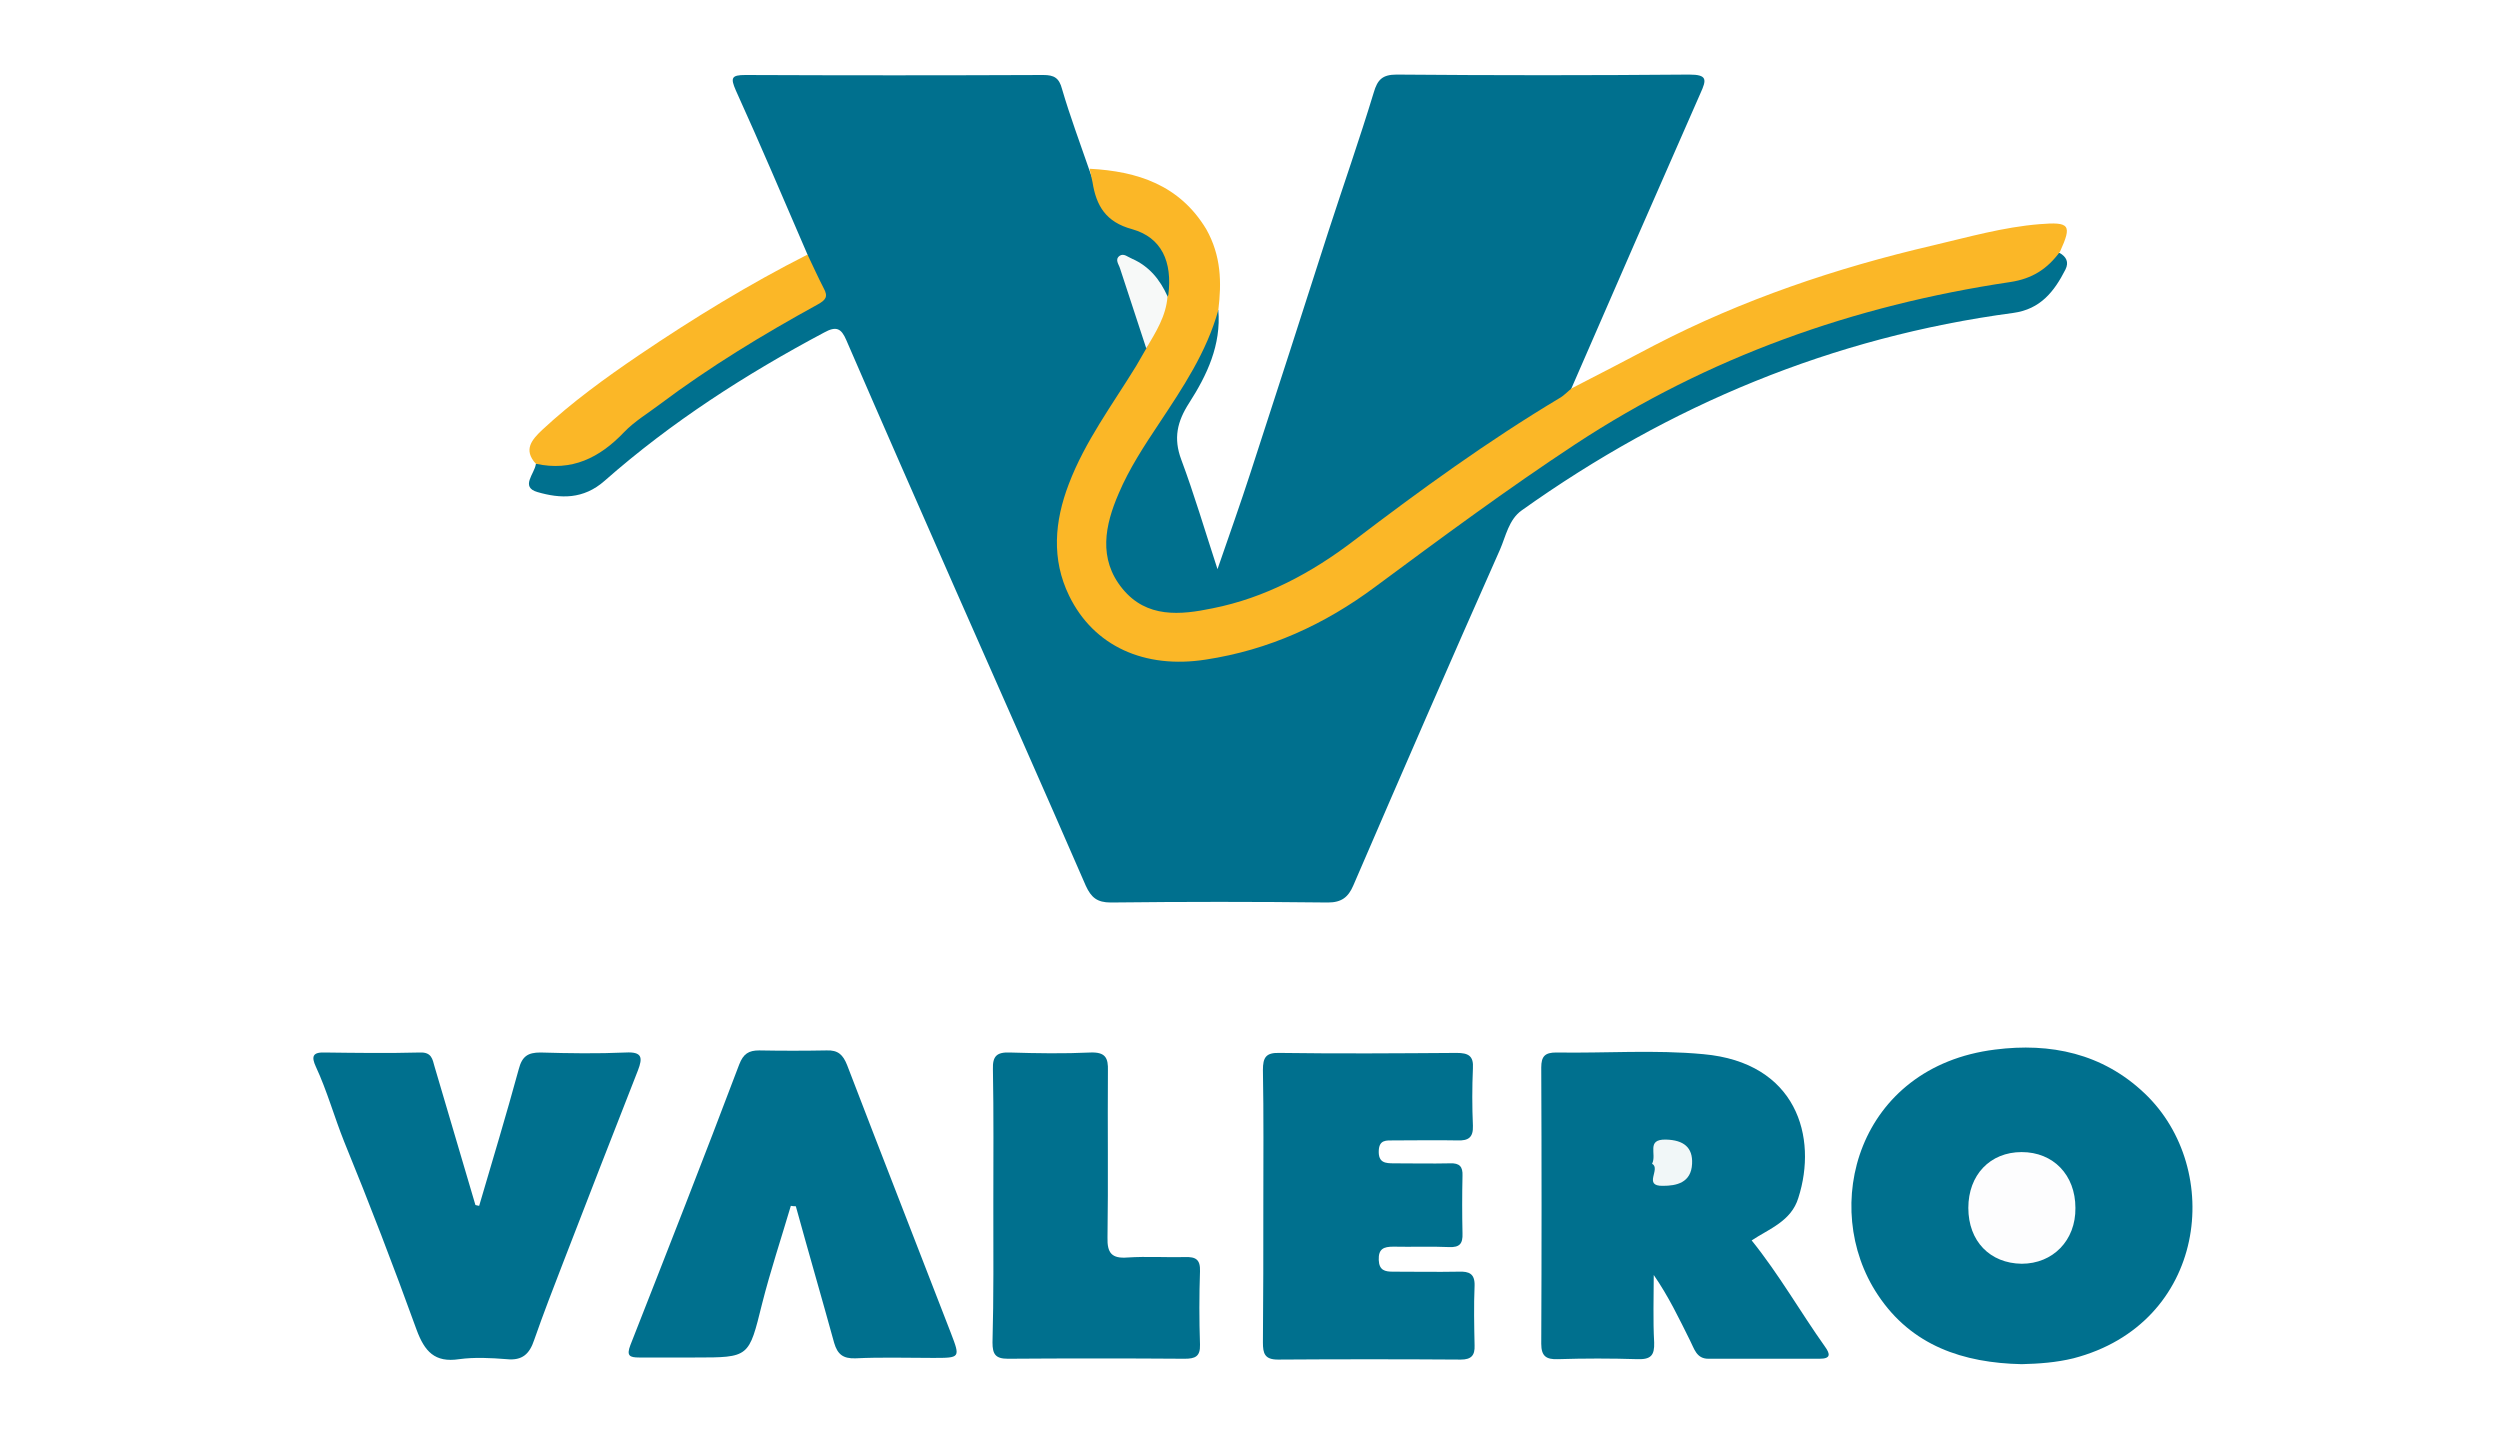
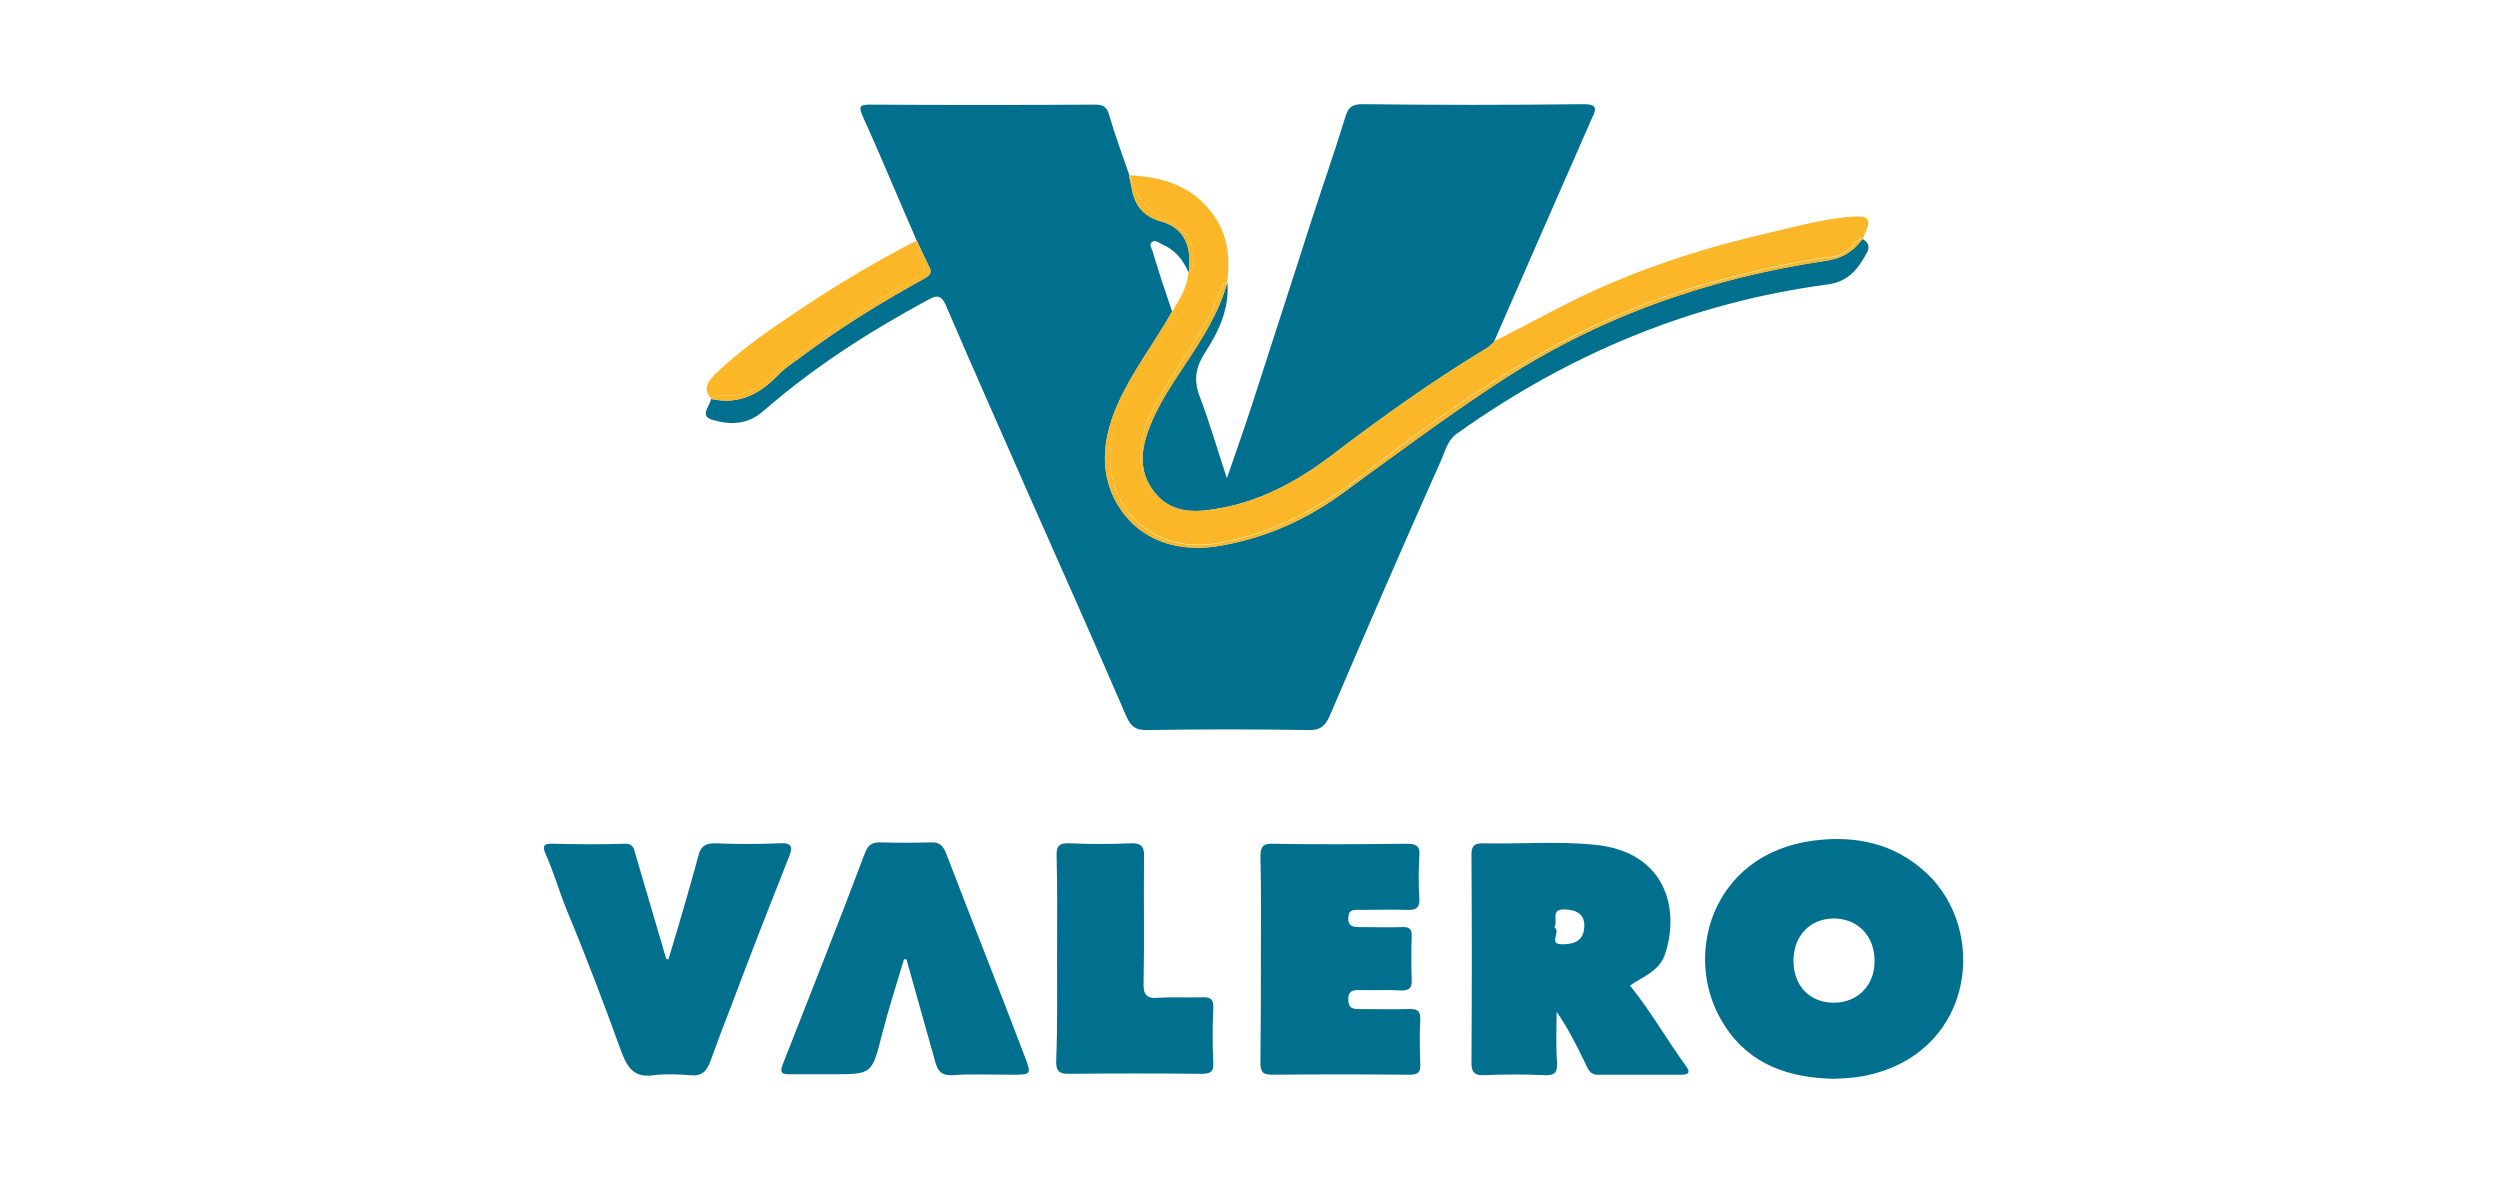
- <svg xmlns="http://www.w3.org/2000/svg" version="1.1" id="Layer_1" x="0px" y="0px" viewBox="0 0 600 346" style="enable-background:new 0 0 600 346;" xml:space="preserve">
+ <svg xmlns="http://www.w3.org/2000/svg" version="1.1" id="Layer_1" x="0px" y="0px" viewBox="0 0 552 262" style="enable-background:new 0 0 552 262;" xml:space="preserve">
  <style type="text/css">
	.st0{fill:#00708E;}
	.st1{fill:#FBB727;}
- 	.st2{fill:#F7F9F8;}
- 	.st3{fill:#FDFDFE;}
- 	.st4{fill:#F1F7F8;}
</style>
  <g>
-     <path class="st0" d="M494.3,60.7c1.6,0.9,2.3,2.2,1.4,4c-2.7,5.3-6,9.5-12.5,10.4c-43.4,5.8-82.5,22.1-118,47.4   c-3.1,2.2-3.8,6.2-5.2,9.4c-11.9,26.8-23.6,53.7-35.2,80.6c-1.2,2.8-2.8,4.1-6.1,4.1c-17.4-0.2-34.7-0.2-52.1,0c-3.3,0-4.7-1.2-6-4   c-10.3-23.7-20.8-47.3-31.2-70.9c-8.8-20-17.6-40-26.3-60.1c-1.2-2.8-2.4-3.4-5.3-1.8c-18.8,10-36.7,21.5-52.7,35.6   c-5.1,4.5-10.6,4.3-16.1,2.7c-4.2-1.2-0.7-4.4-0.4-6.7c1-1,2.3-1.1,3.6-1c5.9,0.8,10.2-1.8,14.6-5.5c14.3-12.2,30-22.5,46.6-31.5   c3.1-1.7,3.8-3.3,2-6.4c-1-1.8-1.7-3.8-1.6-5.9c-5.7-13.2-11.3-26.4-17.2-39.4c-1.3-3-1.1-3.7,2.3-3.7c23.8,0.1,47.6,0.1,71.5,0   c2.6,0,3.8,0.7,4.5,3.4c1.9,6.5,4.3,12.9,6.5,19.3c2.4,7.1,6.3,12.1,13.8,15.3c5.6,2.4,7.8,8.5,5.7,15.1c-2.2,1.3-2.4-0.9-2.9-1.8   c-1.7-3.1-4.2-5-7.8-6.2c1,7.4,5.1,13.7,5.6,21c-1,4.3-3.9,7.6-6.2,11.2c-5.8,9.1-11.9,18.1-14,29c-3.9,20.4,12.1,36.6,32.7,33.4   c17.6-2.8,32.7-10.9,46.7-21.6c17.8-13.6,35.8-27,55.4-38.1c18.2-10.3,37.2-18.7,57.6-23.9c12.3-3.2,24.7-6.1,37.3-7.8   c2-0.3,3.5-1.4,5-2.6C491.5,62.6,492.3,60.8,494.3,60.7z" />
-     <path class="st0" d="M292.4,74.4c0.7,8.4-2.7,15.6-7,22.3c-2.9,4.5-3.8,8.5-1.9,13.6c3.1,8.3,5.6,16.8,8.7,26.3   c2.9-8.4,5.5-15.7,7.9-23.1c6.3-19.3,12.5-38.6,18.7-57.9c3.6-11.1,7.5-22.2,10.9-33.4c0.9-3.1,2.1-4.3,5.5-4.3   c23.4,0.2,46.8,0.2,70.2,0c4.4,0,4.2,1.2,2.7,4.5c-10.4,23.6-20.7,47.2-31,70.9c0.1,1.7-1.1,2.6-2.3,3.3   c-19.2,11.4-36.6,25.2-54.7,38.1c-8.4,6-17.8,9.8-27.7,12.5c-4.8,1.3-9.8,1.2-14.7,0.5c-6.3-0.9-11.5-6.4-12.6-12.7   c-1.1-6.4,0-12.6,2.9-18.5c4.8-9.5,11.1-18.2,16.5-27.3c2.2-3.7,3.9-7.6,5.6-11.6C290.7,76.5,290.5,74.7,292.4,74.4z" />
-     <path class="st1" d="M292.4,74.4c-2.8,10.1-8.5,18.6-14.2,27.2c-3.6,5.4-7.2,10.9-9.7,16.8c-3.3,7.6-5,15.7,0.9,22.9   c5.8,7.1,13.9,6.3,21.6,4.7c12.6-2.5,23.8-8.5,34-16.3c15.9-12.1,32-23.8,49.2-34.1c1.1-0.6,2-1.6,3-2.4   c6.6-3.4,13.2-6.8,19.8-10.3c21.2-11,43.7-18.6,66.9-24c8.5-2,16.9-4.4,25.6-5.1c7.3-0.6,7.8,0.2,4.9,6.6c-3,4.1-6.6,6.5-12,7.3   c-37.5,5.6-72.5,18-104.3,38.9c-16.4,10.8-32.2,22.5-48,34.2c-12.2,9.1-25.6,15.2-40.7,17.5c-14.7,2.3-26.9-3.2-32.8-15.3   c-4.3-8.8-3.5-17.9-0.1-26.8c3.9-10.3,10.5-19.1,16.2-28.4c0.9-1.5,1.7-3,2.6-4.5c0.8-4.5,2.9-8.5,5.1-12.5c1-8-1.6-13.8-8.7-15.8   c-6.3-1.7-8.6-5.6-9.5-11.3c-0.2-1.1-0.5-2.1-0.7-3.2c11.5,0.6,21.6,3.9,28,14.5C293.1,61.4,293.2,67.8,292.4,74.4z" />
-     <path class="st0" d="M485.2,327.4c-14-0.3-26.4-4.4-34.5-16.6c-14.1-21.1-4.8-54.8,28.1-58.9c13.3-1.7,25.8,0.9,35.9,10.5   c19.2,18.2,14.9,55.3-17.1,63.6C493.5,327,489.4,327.3,485.2,327.4z" />
-     <path class="st0" d="M420.4,297.7c6.6,8.2,11.7,17.2,17.6,25.5c1.3,1.8,1.4,2.9-1.3,2.9c-8.9,0-17.8,0-26.7,0   c-2.9,0-3.4-2.5-4.4-4.4c-2.6-5.2-5.1-10.5-8.7-15.7c0,5.4-0.2,10.8,0.1,16.2c0.1,3.1-0.8,4.1-4,4c-6.4-0.2-12.7-0.2-19.1,0   c-2.8,0.1-4-0.7-4-3.7c0.1-22.1,0.1-44.2,0-66.3c0-2.7,0.9-3.6,3.6-3.6c11.8,0.2,23.6-0.7,35.3,0.4c22.4,2,27.5,19.9,22.8,34.5   C429.9,293.1,424.6,294.9,420.4,297.7z" />
-     <path class="st0" d="M189.8,289.4c-2.3,7.8-4.9,15.6-6.9,23.5c-3.2,12.9-3,12.9-16.1,12.9c-4.5,0-8.9,0-13.4,0   c-2.3,0-3.1-0.4-2.1-3c8.8-22.4,17.6-44.8,26.1-67.3c1-2.6,2.3-3.4,4.8-3.4c5.4,0.1,10.8,0.1,16.2,0c2.7-0.1,3.9,1,4.9,3.5   c8.2,21.4,16.6,42.8,24.9,64.3c2.3,6,2.3,6-4.3,6c-6.2,0-12.4-0.2-18.6,0.1c-3,0.1-4.3-1-5.1-3.7c-3-10.9-6.2-21.9-9.2-32.8   C190.7,289.5,190.2,289.5,189.8,289.4z" />
-     <path class="st0" d="M303.2,289.2c0-10.8,0.1-21.6-0.1-32.4c0-3,0.7-4.2,4-4.1c14.2,0.2,28.3,0.1,42.5,0c2.8,0,4.1,0.7,3.9,3.7   c-0.2,4.6-0.2,9.2,0,13.8c0.1,2.8-1.1,3.6-3.7,3.5c-5.1-0.1-10.2,0-15.3,0c-1.8,0-3.5-0.2-3.6,2.5c-0.1,2.9,1.6,3,3.7,3   c4.5,0,8.9,0.1,13.4,0c2.3-0.1,3.1,0.8,3,3c-0.1,4.6-0.1,9.2,0,13.8c0.1,2.5-0.7,3.4-3.2,3.3c-4.5-0.2-8.9,0-13.4-0.1   c-2.3,0-3.6,0.5-3.5,3.2c0.1,2.5,1.5,2.8,3.4,2.8c5.3,0,10.5,0.1,15.8,0c2.5-0.1,3.9,0.5,3.8,3.4c-0.2,4.8-0.1,9.5,0,14.3   c0.1,2.4-0.8,3.4-3.3,3.4c-14.6-0.1-29.3-0.1-43.9,0c-3.2,0-3.6-1.5-3.6-4.1C303.2,311.1,303.2,300.1,303.2,289.2z" />
-     <path class="st0" d="M115,289.4c3.2-10.9,6.5-21.8,9.5-32.8c0.8-3.1,2.2-4,5.2-4c6.8,0.2,13.7,0.3,20.5,0c3.9-0.2,4.1,1.2,2.9,4.3   c-6,15.3-12,30.7-17.9,46c-2.4,6.2-4.8,12.4-7,18.7c-1.1,3.3-2.8,5-6.6,4.6c-3.8-0.3-7.7-0.5-11.4,0c-5.9,0.9-8.3-1.9-10.2-7   c-5.5-15.2-11.3-30.3-17.4-45.2c-2.4-6-4.1-12.2-6.8-18c-1.1-2.4-0.8-3.5,2.1-3.4c7.6,0.1,15.3,0.2,22.9,0c2.8-0.1,3,1.6,3.5,3.4   c3.3,11.1,6.5,22.1,9.8,33.2C114.3,289.3,114.6,289.3,115,289.4z" />
-     <path class="st0" d="M238.4,289c0-10.8,0.1-21.6-0.1-32.4c-0.1-3.1,0.9-4.1,4-4c6.5,0.2,13,0.3,19.5,0c3.5-0.1,4.2,1.3,4.1,4.4   c-0.1,13.3,0.1,26.7-0.1,40c-0.1,3.7,1,5.1,4.8,4.8c4.6-0.3,9.2,0,13.8-0.1c2.6-0.1,3.7,0.6,3.6,3.4c-0.2,5.9-0.2,11.7,0,17.6   c0.1,2.9-1.2,3.4-3.7,3.4c-14.1-0.1-28.3-0.1-42.4,0c-3,0-3.7-1.1-3.7-3.9C238.5,311.2,238.4,300.1,238.4,289z" />
-     <path class="st1" d="M193.8,61.1c1.3,2.7,2.5,5.4,3.9,8.1c1.1,2,0.5,2.8-1.5,3.9c-13.1,7.2-25.8,14.9-37.8,23.9   c-2.9,2.2-6.1,4.1-8.6,6.7c-5.9,6.2-12.6,9.5-21.2,7.6c-3.1-3.4-0.9-5.8,1.5-8.1c7.2-6.7,15.2-12.5,23.3-18   C166.4,76.4,179.8,68.2,193.8,61.1z" />
-     <path class="st2" d="M280.2,71.1c-0.3,4.7-2.8,8.6-5.1,12.5c-2.1-6.4-4.2-12.8-6.3-19.2c-0.3-1-1.3-2.1-0.1-3c1-0.7,2,0.3,3,0.7   C275.8,63.9,278.4,67.1,280.2,71.1z" />
-     <path class="st3" d="M472.4,289.9c0-7.9,5.2-13.4,12.8-13.4c7.6,0,12.9,5.5,12.9,13.4c0.1,7.8-5.4,13.4-12.9,13.4   C477.6,303.2,472.4,297.9,472.4,289.9z" />
-     <path class="st4" d="M396.5,279.3c1.2-2.3-1.5-5.9,3.3-5.8c4.3,0.1,6.5,1.9,6.3,5.8c-0.2,4.6-3.8,5.3-7,5.3   C394.2,284.7,398.7,280.5,396.5,279.3z" />
+     <path class="st0" d="M412.3,55.6c0.6-1.2,0.1-2.2-1-2.8c0,0,0,0-0.1,0c-2.1,2.8-4.5,4.3-8.2,4.8c-26.1,3.9-50.4,12.5-72.5,27.1   c-11.4,7.5-22.4,15.7-33.4,23.7c-8.4,6.3-17.8,10.5-28.3,12.2c-10.2,1.6-18.7-2.3-22.8-10.6c-3-6.1-2.4-12.4-0.1-18.6   c2.7-7.1,7.3-13.3,11.2-19.7c0.6-0.9,1.1-2,1.7-2.9c-1.5-4.4-3-8.9-4.3-13.3c-0.2-0.7-0.9-1.5-0.1-2.1c0.7-0.5,1.4,0.2,2.1,0.5   c2.9,1.2,4.7,3.4,5.9,6.2c0-0.1,0.1-0.1,0.1-0.2c0.7-5.6-1.1-9.6-6.1-11c-4.3-1.2-6-3.9-6.6-7.8c-0.2-0.8-0.3-1.5-0.5-2.3   c0,0,0.1,0,0.1,0c0,0,0,0,0,0c-1.5-4.4-3.2-8.9-4.5-13.4c-0.5-1.8-1.3-2.3-3.1-2.3c-16.6,0.1-33.2,0.1-49.7,0   c-2.4,0-2.5,0.5-1.6,2.6c4.1,9,7.9,18.3,11.9,27.4c0.9,1.9,1.7,3.7,2.7,5.7c0.8,1.4,0.3,1.9-1,2.7c-9.1,5-17.9,10.4-26.3,16.6   c-2,1.6-4.3,2.9-6,4.7c-4.1,4.3-8.8,6.6-14.7,5.3c0,0-0.1-0.1-0.1-0.1c0,0,0,0,0,0c-0.2,1.7-2.7,3.8,0.3,4.7   c3.8,1.1,7.6,1.2,11.2-1.9c11.1-9.7,23.6-17.7,36.6-24.7c2-1.1,2.8-0.7,3.7,1.2c6,14,12.2,27.9,18.3,41.8   c7.3,16.4,14.6,32.9,21.7,49.3c0.9,1.9,1.9,2.8,4.2,2.8c12.1-0.2,24.1-0.2,36.2,0c2.4,0,3.4-1,4.3-2.9c8-18.7,16.1-37.4,24.4-56   c1.1-2.2,1.5-4.9,3.7-6.5c24.7-17.6,51.8-29,82-33C408.1,62.2,410.4,59.3,412.3,55.6z" />
+     <path class="st0" d="M254.4,92.9c-2.3,5.3-3.5,10.9,0.6,15.9c4,5,9.7,4.3,15,3.3c8.8-1.7,16.5-5.9,23.7-11.3   c11-8.4,22.3-16.5,34.2-23.7c0.8-0.4,1.3-1,2-1.6c0,0,0-0.1,0-0.1c7.2-16.5,14.4-32.9,21.6-49.3c1.1-2.2,1.1-3.1-1.9-3.1   c-16.3,0.2-32.5,0.2-48.8,0c-2.3,0-3.2,0.8-3.8,3c-2.4,7.8-5.1,15.5-7.6,23.2c-4.3,13.5-8.7,26.9-13,40.3   c-1.7,5.2-3.5,10.3-5.5,16.1c-2.2-6.6-3.9-12.6-6.1-18.3c-1.3-3.6-0.7-6.4,1.3-9.5c3-4.6,5.4-9.7,4.9-15.5c-1.9,7-5.9,13-9.8,18.9   C258.7,84.9,256.2,88.8,254.4,92.9z" />
+     <path class="st1" d="M259,49.4c3.9,1.7,5.4,5.9,4,10.5c-0.2,0.1-0.4,0.2-0.6,0.2c-0.2,2.9-1.5,5.3-3,7.7c0,0.4,0.1,0.8,0.1,1.1   c-0.7,3-2.7,5.3-4.3,7.7c-4,6.3-8.3,12.6-9.7,20.2c-2.7,14.2,8.4,25.4,22.7,23.2c12.3-1.9,22.7-7.6,32.4-15   c12.4-9.5,24.9-18.8,38.5-26.4c12.6-7.1,25.8-13,40-16.6c8.5-2.3,17.1-4.3,25.9-5.4c1.4-0.2,2.4-1,3.5-1.8c0.9-0.8,1.4-2,2.7-2.1   c0.1-0.1,0.1-0.1,0.2-0.2c2-4.4,1.6-5-3.4-4.6c-6.1,0.6-11.9,2.2-17.8,3.6c-16.1,3.7-31.8,9-46.5,16.7c-4.6,2.4-9.1,4.8-13.7,7.1   c0,0-0.1,0.1-0.1,0.1c0,1.1-0.8,1.7-1.6,2.2c-13.3,7.9-25.4,17.5-38,26.4c-5.8,4.2-12.4,6.8-19.2,8.7c-3.3,0.9-6.8,0.9-10.2,0.3   c-4.3-0.6-8-4.4-8.8-8.8c-0.8-4.4,0-8.8,2-12.9c3.3-6.6,7.7-12.6,11.5-19c1.6-2.6,2.7-5.3,3.9-8.1c0.2-0.5,0.2-1.7,1.5-2   c0.5-4.5,0.4-8.9-2.2-13.4c-4.5-7.4-11.4-9.7-19.4-10.1C251.1,43.8,253.7,47.2,259,49.4z" />
+     <path class="st1" d="M249.8,41.1c0.6,3.9,2.3,6.6,6.6,7.8c5,1.4,6.8,5.4,6.1,11c0,0.1-0.1,0.1-0.1,0.2c0,0,0,0,0,0c0,0,0,0,0,0   c0.2,0,0.4-0.1,0.6-0.2c1.4-4.6-0.1-8.8-4-10.5c-5.3-2.2-7.9-5.6-9.6-10.6c0,0-0.1,0-0.1,0C249.5,39.6,249.6,40.3,249.8,41.1z" />
+     <path class="st1" d="M408.5,54.9c-1.1,0.8-2.1,1.6-3.5,1.8c-8.8,1.1-17.4,3.1-25.9,5.4c-14.2,3.6-27.4,9.5-40,16.6   c-13.6,7.6-26.1,16.9-38.5,26.4c-9.7,7.4-20.1,13.1-32.4,15c-14.3,2.2-25.4-9-22.7-23.2c1.4-7.6,5.7-13.9,9.7-20.2   c1.6-2.4,3.6-4.7,4.3-7.7c0-0.4-0.1-0.8-0.1-1.1c-0.2,0.3-0.4,0.6-0.6,0.9c0,0,0,0,0,0c-0.6,1-1.1,2-1.7,2.9   c-3.9,6.4-8.5,12.6-11.2,19.7c-2.3,6.2-2.9,12.5,0.1,18.6c4.1,8.3,12.6,12.2,22.8,10.6c10.5-1.7,19.9-5.9,28.3-12.2   c11-8,22-16.2,33.4-23.7c22.1-14.6,46.4-23.2,72.5-27.1c3.7-0.5,6.2-2,8.2-4.8C409.9,52.9,409.4,54.1,408.5,54.9z" />
+     <path class="st1" d="M269.5,64.3c-1.2,2.8-2.3,5.5-3.9,8.1c-3.8,6.4-8.2,12.4-11.5,19c-2,4.1-2.8,8.5-2,12.9   c0.8,4.4,4.5,8.2,8.8,8.8c3.4,0.6,6.9,0.6,10.2-0.3c6.8-1.9,13.4-4.5,19.2-8.7c12.6-8.9,24.7-18.5,38-26.4c0.8-0.5,1.6-1.1,1.6-2.2   c-0.7,0.6-1.2,1.2-2,1.6c-11.9,7.2-23.2,15.3-34.2,23.7c-7.2,5.4-14.9,9.6-23.7,11.3c-5.3,1-11,1.7-15-3.3   c-4.1-5-2.9-10.6-0.6-15.9c1.8-4.1,4.3-8,6.8-11.7c3.9-5.9,7.9-11.9,9.8-18.9C269.7,62.6,269.7,63.8,269.5,64.3z" />
+     <path class="st0" d="M425.5,192.9c-7.1-6.7-15.8-8.5-25-7.3c-22.9,2.9-29.4,26.3-19.6,41c5.6,8.6,14.3,11.4,24,11.6   c3-0.1,5.8-0.3,8.7-1.1C435.9,231.3,438.8,205.5,425.5,192.9z M404.9,221.4c-5.3,0-8.9-3.7-8.9-9.3c0-5.5,3.7-9.3,8.9-9.3   c5.2,0,9,3.8,9,9.3C414,217.5,410.2,221.4,404.9,221.4z" />
+     <path class="st0" d="M359.9,217.6c2.9-2,6.6-3.2,7.8-7.1c3.3-10.2-0.2-22.6-15.8-24c-8.1-0.8-16.3-0.1-24.5-0.3   c-1.9,0-2.5,0.6-2.5,2.5c0.1,15.4,0.1,30.7,0,46.1c0,2.1,0.9,2.7,2.8,2.6c4.5-0.2,8.9-0.2,13.3,0c2.3,0.1,2.9-0.6,2.8-2.8   c-0.3-3.7-0.1-7.5-0.1-11.2c2.5,3.6,4.3,7.2,6.1,10.9c0.7,1.3,1,3,3,3c6.1,0,12.3,0,18.5,0c1.9,0,1.8-0.8,0.9-2   C368,229.5,364.5,223.3,359.9,217.6z M344.9,208.5c-3.2,0-0.1-2.9-1.7-3.7c0.9-1.6-1-4.1,2.3-4c3,0.1,4.5,1.3,4.3,4   C349.6,208,347.2,208.5,344.9,208.5z" />
+     <path class="st0" d="M208.9,188.4c-0.7-1.7-1.5-2.5-3.4-2.4c-3.7,0.1-7.5,0.1-11.2,0c-1.7,0-2.6,0.5-3.3,2.3   c-5.9,15.7-12.1,31.2-18.2,46.8c-0.7,1.8-0.1,2.1,1.5,2.1c3.1,0,6.2,0,9.3,0c9.1,0,8.9,0,11.2-9c1.4-5.5,3.2-11,4.8-16.4   c0.3,0,0.6,0,0.6,0.2c2.1,7.6,4.3,15.2,6.4,22.8c0.6,1.9,1.5,2.7,3.6,2.6c4.4-0.3,8.7-0.1,13-0.1c4.6,0,4.6,0,3-4.2   C220.5,218.1,214.6,203.3,208.9,188.4z" />
+     <path class="st0" d="M313.6,225.1c0.1-2-0.9-2.4-2.6-2.3c-3.7,0.1-7.3,0-11,0c-1.3,0-2.2-0.2-2.3-1.9c-0.1-2,0.8-2.3,2.4-2.3   c3.1,0.1,6.2-0.1,9.3,0.1c1.8,0,2.4-0.6,2.3-2.3c-0.1-3.2-0.1-6.4,0-9.6c0.1-1.6-0.5-2.2-2.1-2.1c-3.1,0.1-6.2,0-9.3,0   c-1.5,0-2.7-0.1-2.6-2.1c0.1-1.9,1.3-1.7,2.5-1.7c3.5,0,7-0.1,10.6,0c1.8,0.1,2.7-0.5,2.6-2.4c-0.2-3.2-0.2-6.4,0-9.6   c0.2-2.1-0.8-2.6-2.7-2.6c-9.9,0.1-19.8,0.2-29.6,0c-2.3-0.1-2.8,0.8-2.8,2.9c0.2,7.5,0.1,15,0.1,22.5s0,15.2-0.1,22.7   c0,1.9,0.2,2.9,2.5,2.9c10.1-0.1,20.3-0.1,30.5,0c1.8,0,2.4-0.6,2.3-2.3C313.5,231.7,313.4,228.4,313.6,225.1z" />
+     <path class="st0" d="M172.2,186.2c-4.8,0.2-9.6,0.2-14.3,0c-2.1,0-3.2,0.6-3.7,2.8c-2.1,7.7-4.3,15.2-6.6,22.8   c-0.2,0-0.4,0-0.5-0.1c-2.3-7.7-4.5-15.4-6.8-23.1c-0.3-1.2-0.5-2.4-2.4-2.3c-5.3,0.2-10.6,0.1-15.9,0c-2-0.1-2.3,0.6-1.5,2.3   c1.8,4.1,3,8.3,4.7,12.5c4.3,10.3,8.3,20.9,12.1,31.4c1.4,3.6,3,5.5,7.1,4.9c2.5-0.3,5.3-0.2,7.9,0c2.7,0.3,3.8-0.9,4.6-3.2   c1.6-4.4,3.2-8.7,4.9-13c4-10.7,8.2-21.4,12.4-32C175.1,187.1,174.9,186,172.2,186.2z" />
+     <path class="st0" d="M265.4,220.2c-3.2,0.1-6.4-0.1-9.6,0.1c-2.6,0.3-3.4-0.7-3.3-3.3c0.2-9.3,0-18.6,0.1-27.8   c0.1-2.1-0.5-3.1-2.9-3c-4.6,0.2-9.1,0.2-13.6,0c-2.2-0.1-2.9,0.6-2.8,2.8c0.2,7.5,0.1,15,0.1,22.5c0,7.7,0.1,15.5-0.2,22.9   c0,1.9,0.5,2.7,2.6,2.7c9.8-0.1,19.7-0.1,29.5,0c1.7,0,2.7-0.3,2.6-2.3c-0.2-4.2-0.2-8.2,0-12.3C268,220.6,267.2,220.1,265.4,220.2   z" />
+     <path class="st1" d="M159.5,87.3c4.1,0.5,7.1-1.2,10.2-3.8c9.9-8.4,20.9-15.7,32.4-21.9c2.2-1.2,2.6-2.3,1.4-4.4   c-0.7-1.2-1.2-2.6-1.1-4.1c-9.7,5-19,10.6-28.1,16.8c-5.7,3.8-11.2,7.8-16.2,12.5c-1.6,1.7-3.1,3.3-1.1,5.6   C157.7,87.3,158.6,87.2,159.5,87.3z" />
+     <path class="st1" d="M171.8,82.8c1.7-1.8,4-3.1,6-4.7c8.4-6.2,17.2-11.6,26.3-16.6c1.3-0.8,1.8-1.3,1-2.7c-1-2-1.8-3.8-2.7-5.7   c-0.1,1.5,0.4,2.9,1.1,4.1c1.2,2.1,0.8,3.2-1.4,4.4c-11.5,6.2-22.5,13.5-32.4,21.9c-3.1,2.6-6.1,4.3-10.2,3.8   c-0.9-0.1-1.8,0-2.5,0.7c0,0,0.1,0.1,0.1,0.1C163,89.4,167.7,87.1,171.8,82.8z" />
  </g>
</svg>
